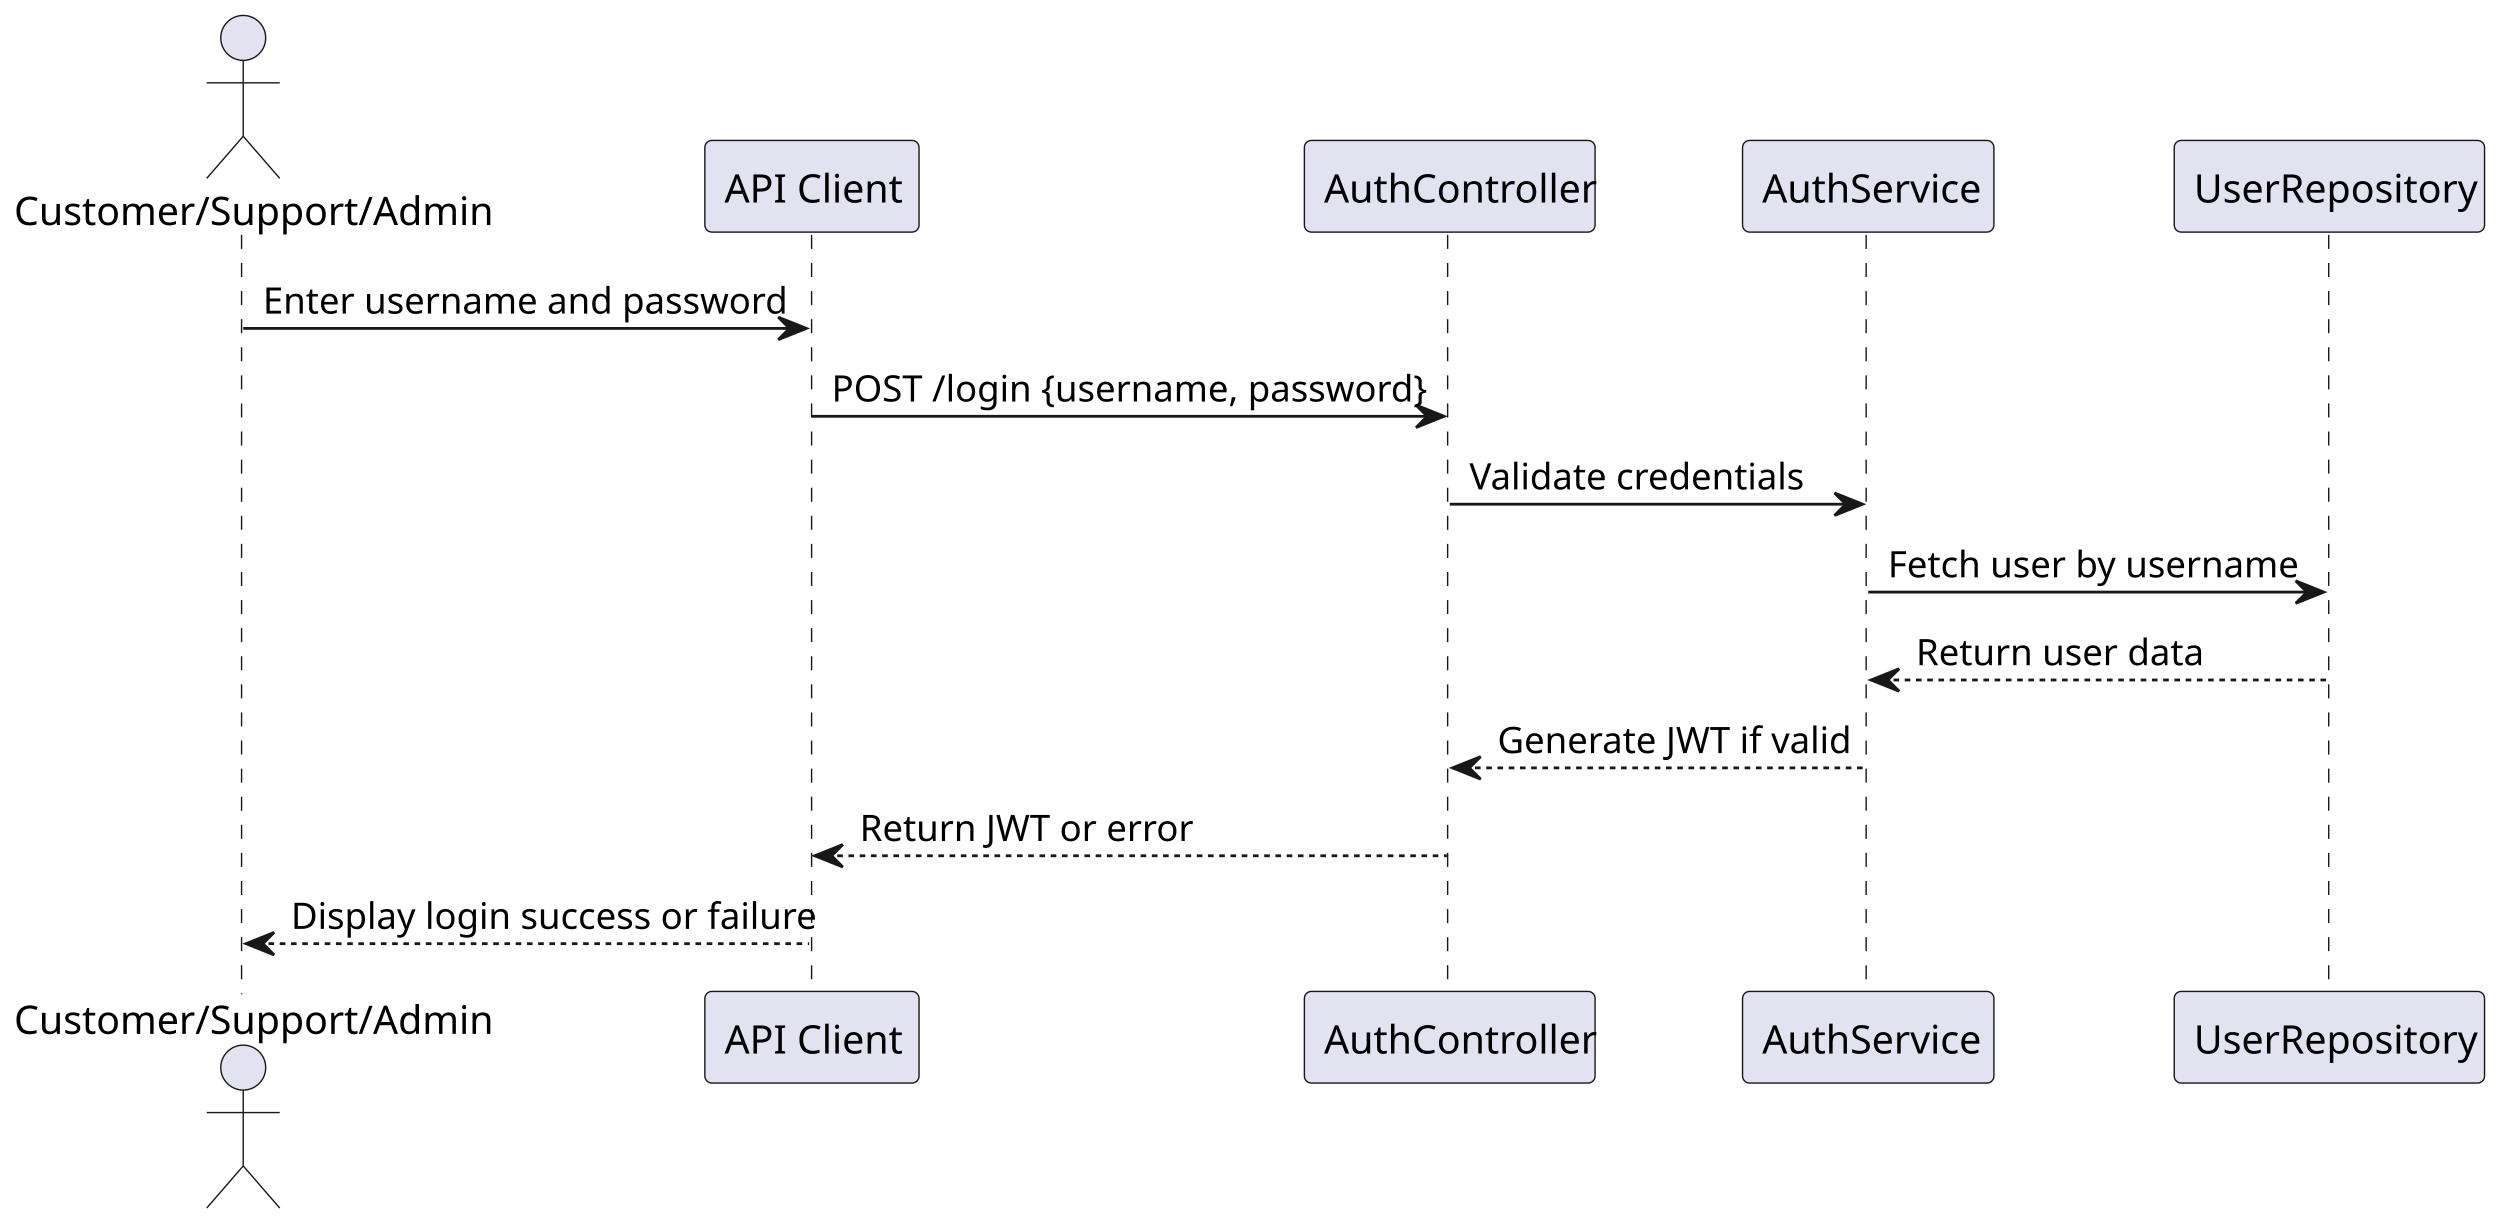
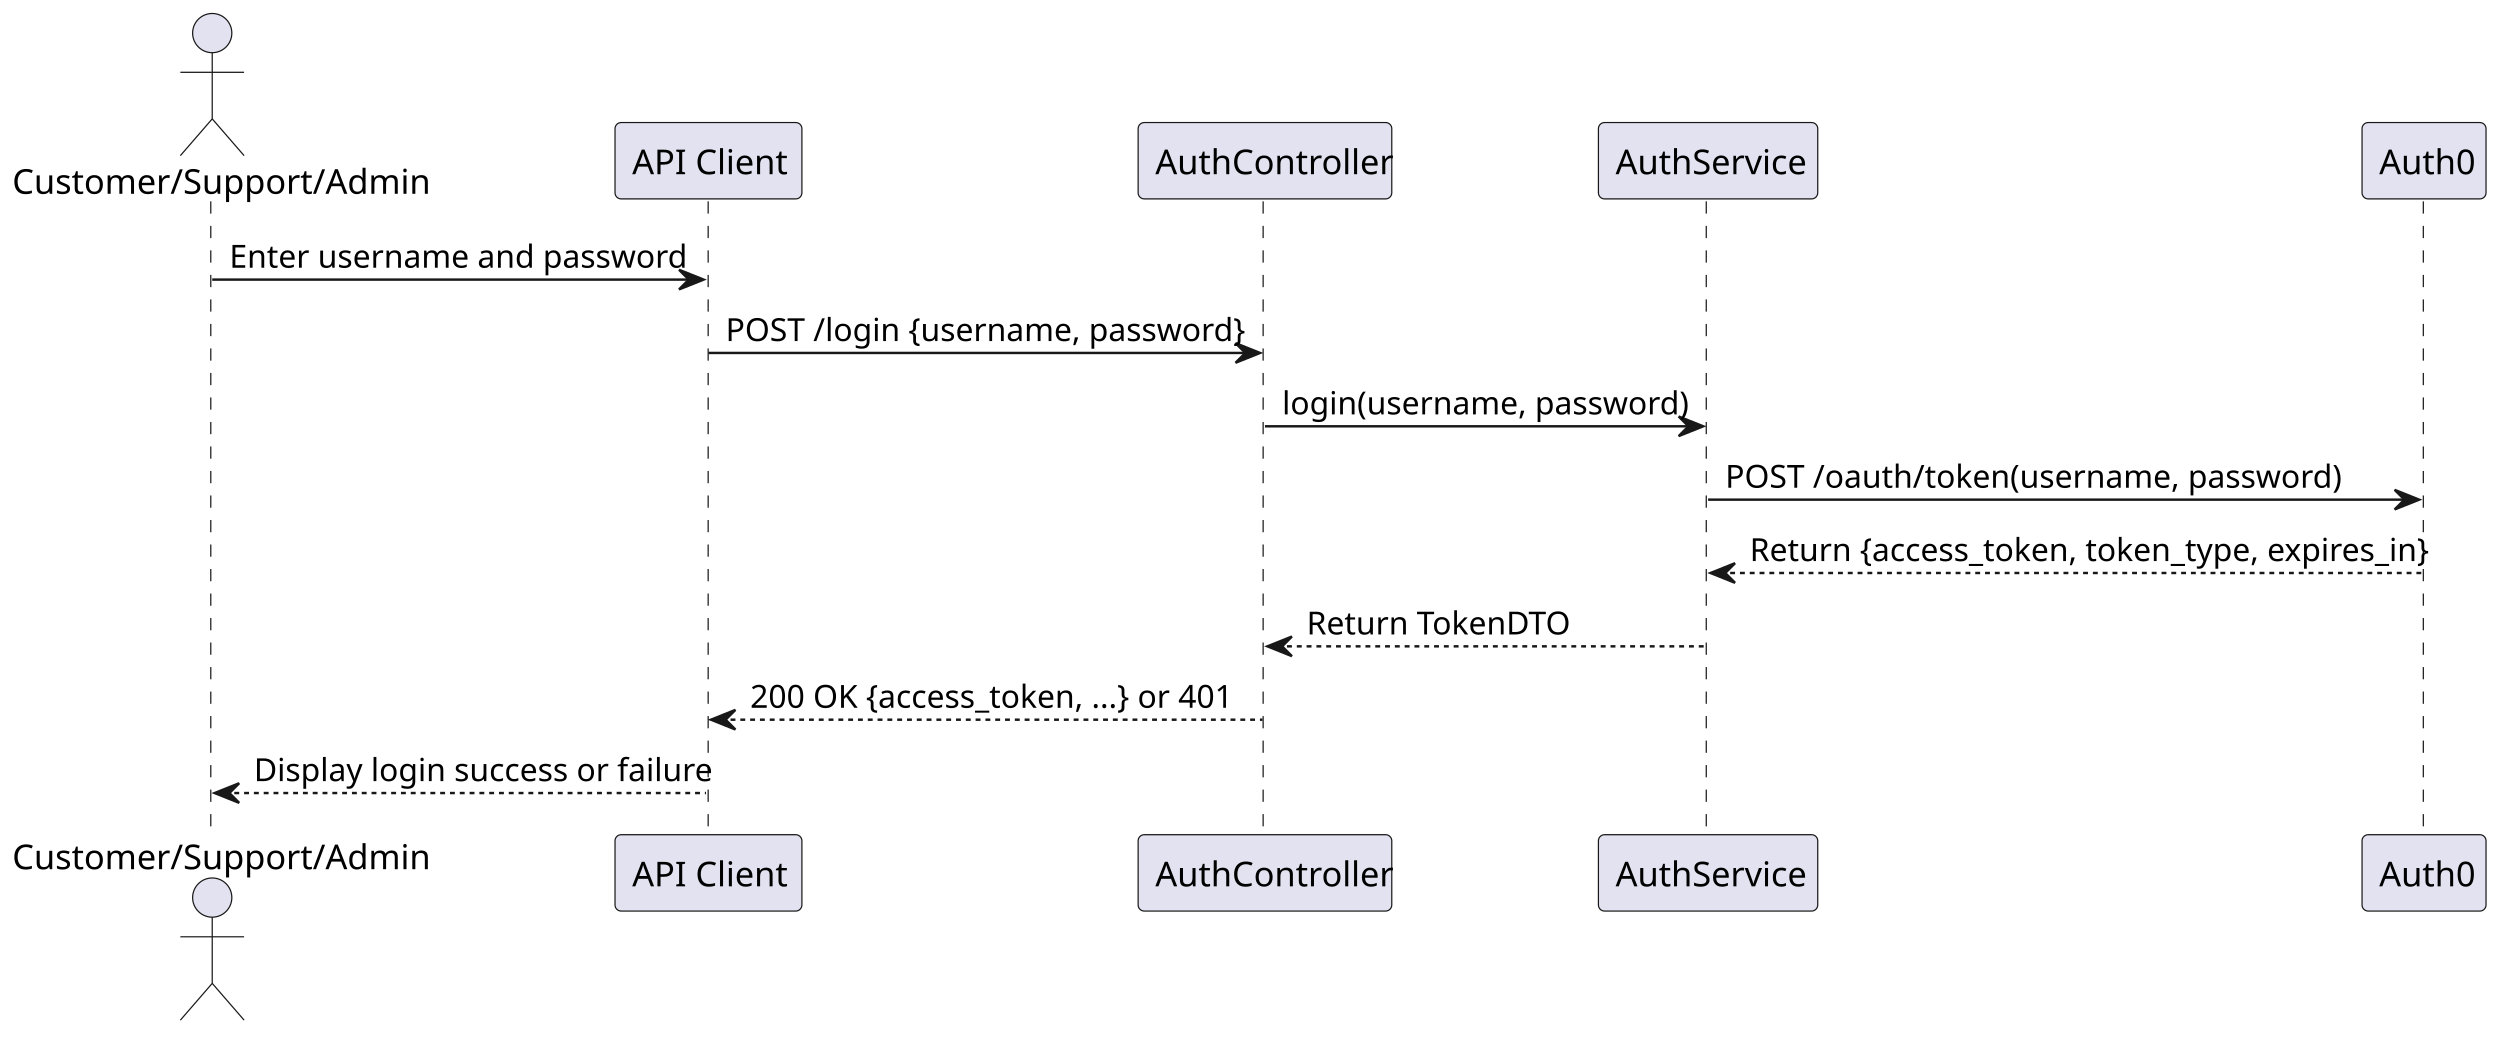
- <svg xmlns="http://www.w3.org/2000/svg" contentStyleType="text/css" data-diagram-type="SEQUENCE" height="437px" preserveAspectRatio="none" style="width:890px;height:437px;background:#FFFFFF;" version="1.1" viewBox="0 0 890 437" width="890px" zoomAndPan="magnify">
+ <svg xmlns="http://www.w3.org/2000/svg" contentStyleType="text/css" data-diagram-type="SEQUENCE" height="423px" preserveAspectRatio="none" style="width:1020px;height:423px;background:#FFFFFF;" version="1.1" viewBox="0 0 1020 423" width="1020px" zoomAndPan="magnify">
  <defs />
  <g>
    <g class="participant-lifeline" data-entity-uid="part1" data-qualified-name="User" id="part1-lifeline">
      <g>
-         <rect fill="#000000" fill-opacity="0" height="270.328" width="8" x="82.589" y="83.621" />
-         <line style="stroke:#181818;stroke-width:0.5;stroke-dasharray:5,5;" x1="86" x2="86" y1="83.621" y2="353.949" />
+         <rect fill="#000000" fill-opacity="0" height="259.41" width="8" x="82.589" y="82.151" />
+         <line style="stroke:#181818;stroke-width:0.5;stroke-dasharray:5,5;" x1="86" x2="86" y1="82.151" y2="341.562" />
      </g>
    </g>
    <g class="participant-lifeline" data-entity-uid="part2" data-qualified-name="API" id="part2-lifeline">
      <g>
-         <rect fill="#000000" fill-opacity="0" height="270.328" width="8" x="285.054" y="83.621" />
-         <line style="stroke:#181818;stroke-width:0.5;stroke-dasharray:5,5;" x1="288.93" x2="288.93" y1="83.621" y2="353.949" />
+         <rect fill="#000000" fill-opacity="0" height="259.41" width="8" x="285.054" y="82.151" />
+         <line style="stroke:#181818;stroke-width:0.5;stroke-dasharray:5,5;" x1="288.93" x2="288.93" y1="82.151" y2="341.562" />
      </g>
    </g>
    <g class="participant-lifeline" data-entity-uid="part3" data-qualified-name="AC" id="part3-lifeline">
      <g>
-         <rect fill="#000000" fill-opacity="0" height="270.328" width="8" x="512.102" y="83.621" />
-         <line style="stroke:#181818;stroke-width:0.5;stroke-dasharray:5,5;" x1="515.358" x2="515.358" y1="83.621" y2="353.949" />
+         <rect fill="#000000" fill-opacity="0" height="259.41" width="8" x="512.102" y="82.151" />
+         <line style="stroke:#181818;stroke-width:0.5;stroke-dasharray:5,5;" x1="515.358" x2="515.358" y1="82.151" y2="341.562" />
      </g>
    </g>
    <g class="participant-lifeline" data-entity-uid="part4" data-qualified-name="AS" id="part4-lifeline">
      <g>
-         <rect fill="#000000" fill-opacity="0" height="270.328" width="8" x="661.088" y="83.621" />
-         <line style="stroke:#181818;stroke-width:0.5;stroke-dasharray:5,5;" x1="664.347" x2="664.347" y1="83.621" y2="353.949" />
+         <rect fill="#000000" fill-opacity="0" height="259.41" width="8" x="692.896" y="82.151" />
+         <line style="stroke:#181818;stroke-width:0.5;stroke-dasharray:5,5;" x1="696.155" x2="696.155" y1="82.151" y2="341.562" />
      </g>
    </g>
-     <g class="participant-lifeline" data-entity-uid="part5" data-qualified-name="UR" id="part5-lifeline">
+     <g class="participant-lifeline" data-entity-uid="part5" data-qualified-name="AUTH0" id="part5-lifeline">
      <g>
-         <rect fill="#000000" fill-opacity="0" height="270.328" width="8" x="825.263" y="83.621" />
-         <line style="stroke:#181818;stroke-width:0.5;stroke-dasharray:5,5;" x1="829.025" x2="829.025" y1="83.621" y2="353.949" />
+         <rect fill="#000000" fill-opacity="0" height="259.41" width="8" x="985.008" y="82.151" />
+         <line style="stroke:#181818;stroke-width:0.5;stroke-dasharray:5,5;" x1="988.715" x2="988.715" y1="82.151" y2="341.562" />
      </g>
    </g>
    <g class="participant participant-head" data-entity-uid="part1" data-qualified-name="User" id="part1-head">
-       <text fill="#000000" font-family="sans-serif" font-size="14" lengthAdjust="spacing" textLength="157.179" x="5" y="80.107">Customer/Support/Admin</text>
+       <text fill="#000000" font-family="sans-serif" font-size="14" lengthAdjust="spacing" textLength="157.179" x="5" y="79.075">Customer/Support/Admin</text>
      <ellipse cx="86.589" cy="13.5" fill="#E2E2F0" rx="8" ry="8" style="stroke:#181818;stroke-width:0.5;" />
      <path d="M86.589,21.5 L86.589,48.5 M73.589,29.5 L99.589,29.5 M86.589,48.5 L73.589,63.5 M86.589,48.5 L99.589,63.5" fill="none" style="stroke:#181818;stroke-width:0.5;" />
    </g>
    <g class="participant participant-tail" data-entity-uid="part1" data-qualified-name="User" id="part1-tail">
-       <text fill="#000000" font-family="sans-serif" font-size="14" lengthAdjust="spacing" textLength="157.179" x="5" y="368.057">Customer/Support/Admin</text>
-       <ellipse cx="86.589" cy="380.07" fill="#E2E2F0" rx="8" ry="8" style="stroke:#181818;stroke-width:0.5;" />
-       <path d="M86.589,388.07 L86.589,415.07 M73.589,396.07 L99.589,396.07 M86.589,415.07 L73.589,430.07 M86.589,415.07 L99.589,430.07" fill="none" style="stroke:#181818;stroke-width:0.5;" />
+       <text fill="#000000" font-family="sans-serif" font-size="14" lengthAdjust="spacing" textLength="157.179" x="5" y="354.637">Customer/Support/Admin</text>
+       <ellipse cx="86.589" cy="366.213" fill="#E2E2F0" rx="8" ry="8" style="stroke:#181818;stroke-width:0.5;" />
+       <path d="M86.589,374.213 L86.589,401.213 M73.589,382.213 L99.589,382.213 M86.589,401.213 L73.589,416.213 M86.589,401.213 L99.589,416.213" fill="none" style="stroke:#181818;stroke-width:0.5;" />
    </g>
    <g class="participant participant-head" data-entity-uid="part2" data-qualified-name="API" id="part2-head">
-       <rect fill="#E2E2F0" height="32.621" rx="2.5" ry="2.5" style="stroke:#181818;stroke-width:0.5;" width="76.248" x="250.93" y="50" />
-       <text fill="#000000" font-family="sans-serif" font-size="14" lengthAdjust="spacing" textLength="62.248" x="257.93" y="72.107">API Client</text>
+       <rect fill="#E2E2F0" height="31.151" rx="2.5" ry="2.5" style="stroke:#181818;stroke-width:0.5;" width="76.248" x="250.93" y="50" />
+       <text fill="#000000" font-family="sans-serif" font-size="14" lengthAdjust="spacing" textLength="62.248" x="257.93" y="71.075">API Client</text>
    </g>
    <g class="participant participant-tail" data-entity-uid="part2" data-qualified-name="API" id="part2-tail">
-       <rect fill="#E2E2F0" height="32.621" rx="2.5" ry="2.5" style="stroke:#181818;stroke-width:0.5;" width="76.248" x="250.93" y="352.949" />
-       <text fill="#000000" font-family="sans-serif" font-size="14" lengthAdjust="spacing" textLength="62.248" x="257.93" y="375.057">API Client</text>
+       <rect fill="#E2E2F0" height="31.151" rx="2.5" ry="2.5" style="stroke:#181818;stroke-width:0.5;" width="76.248" x="250.93" y="340.562" />
+       <text fill="#000000" font-family="sans-serif" font-size="14" lengthAdjust="spacing" textLength="62.248" x="257.93" y="361.637">API Client</text>
    </g>
    <g class="participant participant-head" data-entity-uid="part3" data-qualified-name="AC" id="part3-head">
-       <rect fill="#E2E2F0" height="32.621" rx="2.5" ry="2.5" style="stroke:#181818;stroke-width:0.5;" width="103.489" x="464.358" y="50" />
-       <text fill="#000000" font-family="sans-serif" font-size="14" lengthAdjust="spacing" textLength="89.489" x="471.358" y="72.107">AuthController</text>
+       <rect fill="#E2E2F0" height="31.151" rx="2.5" ry="2.5" style="stroke:#181818;stroke-width:0.5;" width="103.489" x="464.358" y="50" />
+       <text fill="#000000" font-family="sans-serif" font-size="14" lengthAdjust="spacing" textLength="89.489" x="471.358" y="71.075">AuthController</text>
    </g>
    <g class="participant participant-tail" data-entity-uid="part3" data-qualified-name="AC" id="part3-tail">
-       <rect fill="#E2E2F0" height="32.621" rx="2.5" ry="2.5" style="stroke:#181818;stroke-width:0.5;" width="103.489" x="464.358" y="352.949" />
-       <text fill="#000000" font-family="sans-serif" font-size="14" lengthAdjust="spacing" textLength="89.489" x="471.358" y="375.057">AuthController</text>
+       <rect fill="#E2E2F0" height="31.151" rx="2.5" ry="2.5" style="stroke:#181818;stroke-width:0.5;" width="103.489" x="464.358" y="340.562" />
+       <text fill="#000000" font-family="sans-serif" font-size="14" lengthAdjust="spacing" textLength="89.489" x="471.358" y="361.637">AuthController</text>
    </g>
    <g class="participant participant-head" data-entity-uid="part4" data-qualified-name="AS" id="part4-head">
-       <rect fill="#E2E2F0" height="32.621" rx="2.5" ry="2.5" style="stroke:#181818;stroke-width:0.5;" width="89.482" x="620.347" y="50" />
-       <text fill="#000000" font-family="sans-serif" font-size="14" lengthAdjust="spacing" textLength="75.482" x="627.347" y="72.107">AuthService</text>
+       <rect fill="#E2E2F0" height="31.151" rx="2.5" ry="2.5" style="stroke:#181818;stroke-width:0.5;" width="89.482" x="652.155" y="50" />
+       <text fill="#000000" font-family="sans-serif" font-size="14" lengthAdjust="spacing" textLength="75.482" x="659.155" y="71.075">AuthService</text>
    </g>
    <g class="participant participant-tail" data-entity-uid="part4" data-qualified-name="AS" id="part4-tail">
-       <rect fill="#E2E2F0" height="32.621" rx="2.5" ry="2.5" style="stroke:#181818;stroke-width:0.5;" width="89.482" x="620.347" y="352.949" />
-       <text fill="#000000" font-family="sans-serif" font-size="14" lengthAdjust="spacing" textLength="75.482" x="627.347" y="375.057">AuthService</text>
+       <rect fill="#E2E2F0" height="31.151" rx="2.5" ry="2.5" style="stroke:#181818;stroke-width:0.5;" width="89.482" x="652.155" y="340.562" />
+       <text fill="#000000" font-family="sans-serif" font-size="14" lengthAdjust="spacing" textLength="75.482" x="659.155" y="361.637">AuthService</text>
    </g>
-     <g class="participant participant-head" data-entity-uid="part5" data-qualified-name="UR" id="part5-head">
-       <rect fill="#E2E2F0" height="32.621" rx="2.5" ry="2.5" style="stroke:#181818;stroke-width:0.5;" width="110.476" x="774.025" y="50" />
-       <text fill="#000000" font-family="sans-serif" font-size="14" lengthAdjust="spacing" textLength="96.476" x="781.025" y="72.107">UserRepository</text>
+     <g class="participant participant-head" data-entity-uid="part5" data-qualified-name="AUTH0" id="part5-head">
+       <rect fill="#E2E2F0" height="31.151" rx="2.5" ry="2.5" style="stroke:#181818;stroke-width:0.5;" width="50.586" x="963.715" y="50" />
+       <text fill="#000000" font-family="sans-serif" font-size="14" lengthAdjust="spacing" textLength="36.586" x="970.715" y="71.075">Auth0</text>
    </g>
-     <g class="participant participant-tail" data-entity-uid="part5" data-qualified-name="UR" id="part5-tail">
-       <rect fill="#E2E2F0" height="32.621" rx="2.5" ry="2.5" style="stroke:#181818;stroke-width:0.5;" width="110.476" x="774.025" y="352.949" />
-       <text fill="#000000" font-family="sans-serif" font-size="14" lengthAdjust="spacing" textLength="96.476" x="781.025" y="375.057">UserRepository</text>
+     <g class="participant participant-tail" data-entity-uid="part5" data-qualified-name="AUTH0" id="part5-tail">
+       <rect fill="#E2E2F0" height="31.151" rx="2.5" ry="2.5" style="stroke:#181818;stroke-width:0.5;" width="50.586" x="963.715" y="340.562" />
+       <text fill="#000000" font-family="sans-serif" font-size="14" lengthAdjust="spacing" textLength="36.586" x="970.715" y="361.637">Auth0</text>
    </g>
    <g class="message" data-entity-1="part1" data-entity-2="part2" id="msg1">
-       <polygon fill="#181818" points="277.054,112.912,287.054,116.912,277.054,120.912,281.054,116.912" style="stroke:#181818;stroke-width:1;" />
-       <line style="stroke:#181818;stroke-width:1;" x1="86.589" x2="283.054" y1="116.912" y2="116.912" />
-       <text fill="#000000" font-family="sans-serif" font-size="13" lengthAdjust="spacing" textLength="177.042" x="93.589" y="111.649">Enter username and password</text>
+       <polygon fill="#181818" points="277.054,110.078,287.054,114.078,277.054,118.078,281.054,114.078" style="stroke:#181818;stroke-width:1;" />
+       <line style="stroke:#181818;stroke-width:1;" x1="86.589" x2="283.054" y1="114.078" y2="114.078" />
+       <text fill="#000000" font-family="sans-serif" font-size="13" lengthAdjust="spacing" textLength="177.042" x="93.589" y="109.221">Enter username and password</text>
    </g>
    <g class="message" data-entity-1="part2" data-entity-2="part3" id="msg2">
-       <polygon fill="#181818" points="504.103,144.203,514.102,148.203,504.103,152.203,508.103,148.203" style="stroke:#181818;stroke-width:1;" />
-       <line style="stroke:#181818;stroke-width:1;" x1="289.054" x2="510.103" y1="148.203" y2="148.203" />
-       <text fill="#000000" font-family="sans-serif" font-size="13" lengthAdjust="spacing" textLength="203.049" x="296.054" y="142.94">POST /login {username, password}</text>
+       <polygon fill="#181818" points="504.103,140.004,514.102,144.004,504.103,148.004,508.103,144.004" style="stroke:#181818;stroke-width:1;" />
+       <line style="stroke:#181818;stroke-width:1;" x1="289.054" x2="510.103" y1="144.004" y2="144.004" />
+       <text fill="#000000" font-family="sans-serif" font-size="13" lengthAdjust="spacing" textLength="203.049" x="296.054" y="139.148">POST /login {username, password}</text>
    </g>
    <g class="message" data-entity-1="part3" data-entity-2="part4" id="msg3">
-       <polygon fill="#181818" points="653.088,175.494,663.088,179.494,653.088,183.494,657.088,179.494" style="stroke:#181818;stroke-width:1;" />
-       <line style="stroke:#181818;stroke-width:1;" x1="516.102" x2="659.088" y1="179.494" y2="179.494" />
-       <text fill="#000000" font-family="sans-serif" font-size="13" lengthAdjust="spacing" textLength="113.458" x="523.102" y="174.231">Validate credentials</text>
+       <polygon fill="#181818" points="684.896,169.93,694.896,173.93,684.896,177.93,688.896,173.93" style="stroke:#181818;stroke-width:1;" />
+       <line style="stroke:#181818;stroke-width:1;" x1="516.102" x2="690.896" y1="173.93" y2="173.93" />
+       <text fill="#000000" font-family="sans-serif" font-size="13" lengthAdjust="spacing" textLength="156.793" x="523.102" y="169.074">login(username, password)</text>
    </g>
    <g class="message" data-entity-1="part4" data-entity-2="part5" id="msg4">
-       <polygon fill="#181818" points="817.263,206.785,827.263,210.785,817.263,214.785,821.263,210.785" style="stroke:#181818;stroke-width:1;" />
-       <line style="stroke:#181818;stroke-width:1;" x1="665.088" x2="823.263" y1="210.785" y2="210.785" />
-       <text fill="#000000" font-family="sans-serif" font-size="13" lengthAdjust="spacing" textLength="140.175" x="672.088" y="205.523">Fetch user by username</text>
+       <polygon fill="#181818" points="977.008,199.856,987.008,203.856,977.008,207.856,981.008,203.856" style="stroke:#181818;stroke-width:1;" />
+       <line style="stroke:#181818;stroke-width:1;" x1="696.896" x2="983.008" y1="203.856" y2="203.856" />
+       <text fill="#000000" font-family="sans-serif" font-size="13" lengthAdjust="spacing" textLength="239.891" x="703.896" y="199">POST /oauth/token(username, password)</text>
    </g>
    <g class="message" data-entity-1="part5" data-entity-2="part4" id="msg5">
-       <polygon fill="#181818" points="676.088,238.076,666.088,242.076,676.088,246.076,672.088,242.076" style="stroke:#181818;stroke-width:1;" />
-       <line style="stroke:#181818;stroke-width:1;stroke-dasharray:2,2;" x1="670.088" x2="828.263" y1="242.076" y2="242.076" />
-       <text fill="#000000" font-family="sans-serif" font-size="13" lengthAdjust="spacing" textLength="96.834" x="682.088" y="236.814">Return user data</text>
+       <polygon fill="#181818" points="707.896,229.783,697.896,233.783,707.896,237.783,703.896,233.783" style="stroke:#181818;stroke-width:1;" />
+       <line style="stroke:#181818;stroke-width:1;stroke-dasharray:2,2;" x1="701.896" x2="988.008" y1="233.783" y2="233.783" />
+       <text fill="#000000" font-family="sans-serif" font-size="13" lengthAdjust="spacing" textLength="268.112" x="713.896" y="228.926">Return {access_token, token_type, expires_in}</text>
    </g>
    <g class="message" data-entity-1="part4" data-entity-2="part3" id="msg6">
-       <polygon fill="#181818" points="527.102,269.367,517.102,273.367,527.102,277.367,523.102,273.367" style="stroke:#181818;stroke-width:1;" />
-       <line style="stroke:#181818;stroke-width:1;stroke-dasharray:2,2;" x1="521.102" x2="664.088" y1="273.367" y2="273.367" />
-       <text fill="#000000" font-family="sans-serif" font-size="13" lengthAdjust="spacing" textLength="124.985" x="533.102" y="268.104">Generate JWT if valid</text>
+       <polygon fill="#181818" points="527.102,259.709,517.102,263.709,527.102,267.709,523.102,263.709" style="stroke:#181818;stroke-width:1;" />
+       <line style="stroke:#181818;stroke-width:1;stroke-dasharray:2,2;" x1="521.102" x2="695.896" y1="263.709" y2="263.709" />
+       <text fill="#000000" font-family="sans-serif" font-size="13" lengthAdjust="spacing" textLength="106.203" x="533.102" y="258.853">Return TokenDTO</text>
    </g>
    <g class="message" data-entity-1="part3" data-entity-2="part2" id="msg7">
-       <polygon fill="#181818" points="300.054,300.658,290.054,304.658,300.054,308.658,296.054,304.658" style="stroke:#181818;stroke-width:1;" />
-       <line style="stroke:#181818;stroke-width:1;stroke-dasharray:2,2;" x1="294.054" x2="515.102" y1="304.658" y2="304.658" />
-       <text fill="#000000" font-family="sans-serif" font-size="13" lengthAdjust="spacing" textLength="115.572" x="306.054" y="299.396">Return JWT or error</text>
+       <polygon fill="#181818" points="300.054,289.635,290.054,293.635,300.054,297.635,296.054,293.635" style="stroke:#181818;stroke-width:1;" />
+       <line style="stroke:#181818;stroke-width:1;stroke-dasharray:2,2;" x1="294.054" x2="515.102" y1="293.635" y2="293.635" />
+       <text fill="#000000" font-family="sans-serif" font-size="13" lengthAdjust="spacing" textLength="194.403" x="306.054" y="288.779">200 OK {access_token, ...} or 401</text>
    </g>
    <g class="message" data-entity-1="part2" data-entity-2="part1" id="msg8">
-       <polygon fill="#181818" points="97.589,331.949,87.589,335.949,97.589,339.949,93.589,335.949" style="stroke:#181818;stroke-width:1;" />
-       <line style="stroke:#181818;stroke-width:1;stroke-dasharray:2,2;" x1="91.589" x2="288.054" y1="335.949" y2="335.949" />
-       <text fill="#000000" font-family="sans-serif" font-size="13" lengthAdjust="spacing" textLength="178.464" x="103.589" y="330.687">Display login success or failure</text>
+       <polygon fill="#181818" points="97.589,319.562,87.589,323.562,97.589,327.562,93.589,323.562" style="stroke:#181818;stroke-width:1;" />
+       <line style="stroke:#181818;stroke-width:1;stroke-dasharray:2,2;" x1="91.589" x2="288.054" y1="323.562" y2="323.562" />
+       <text fill="#000000" font-family="sans-serif" font-size="13" lengthAdjust="spacing" textLength="178.464" x="103.589" y="318.705">Display login success or failure</text>
    </g>
  </g>
</svg>
